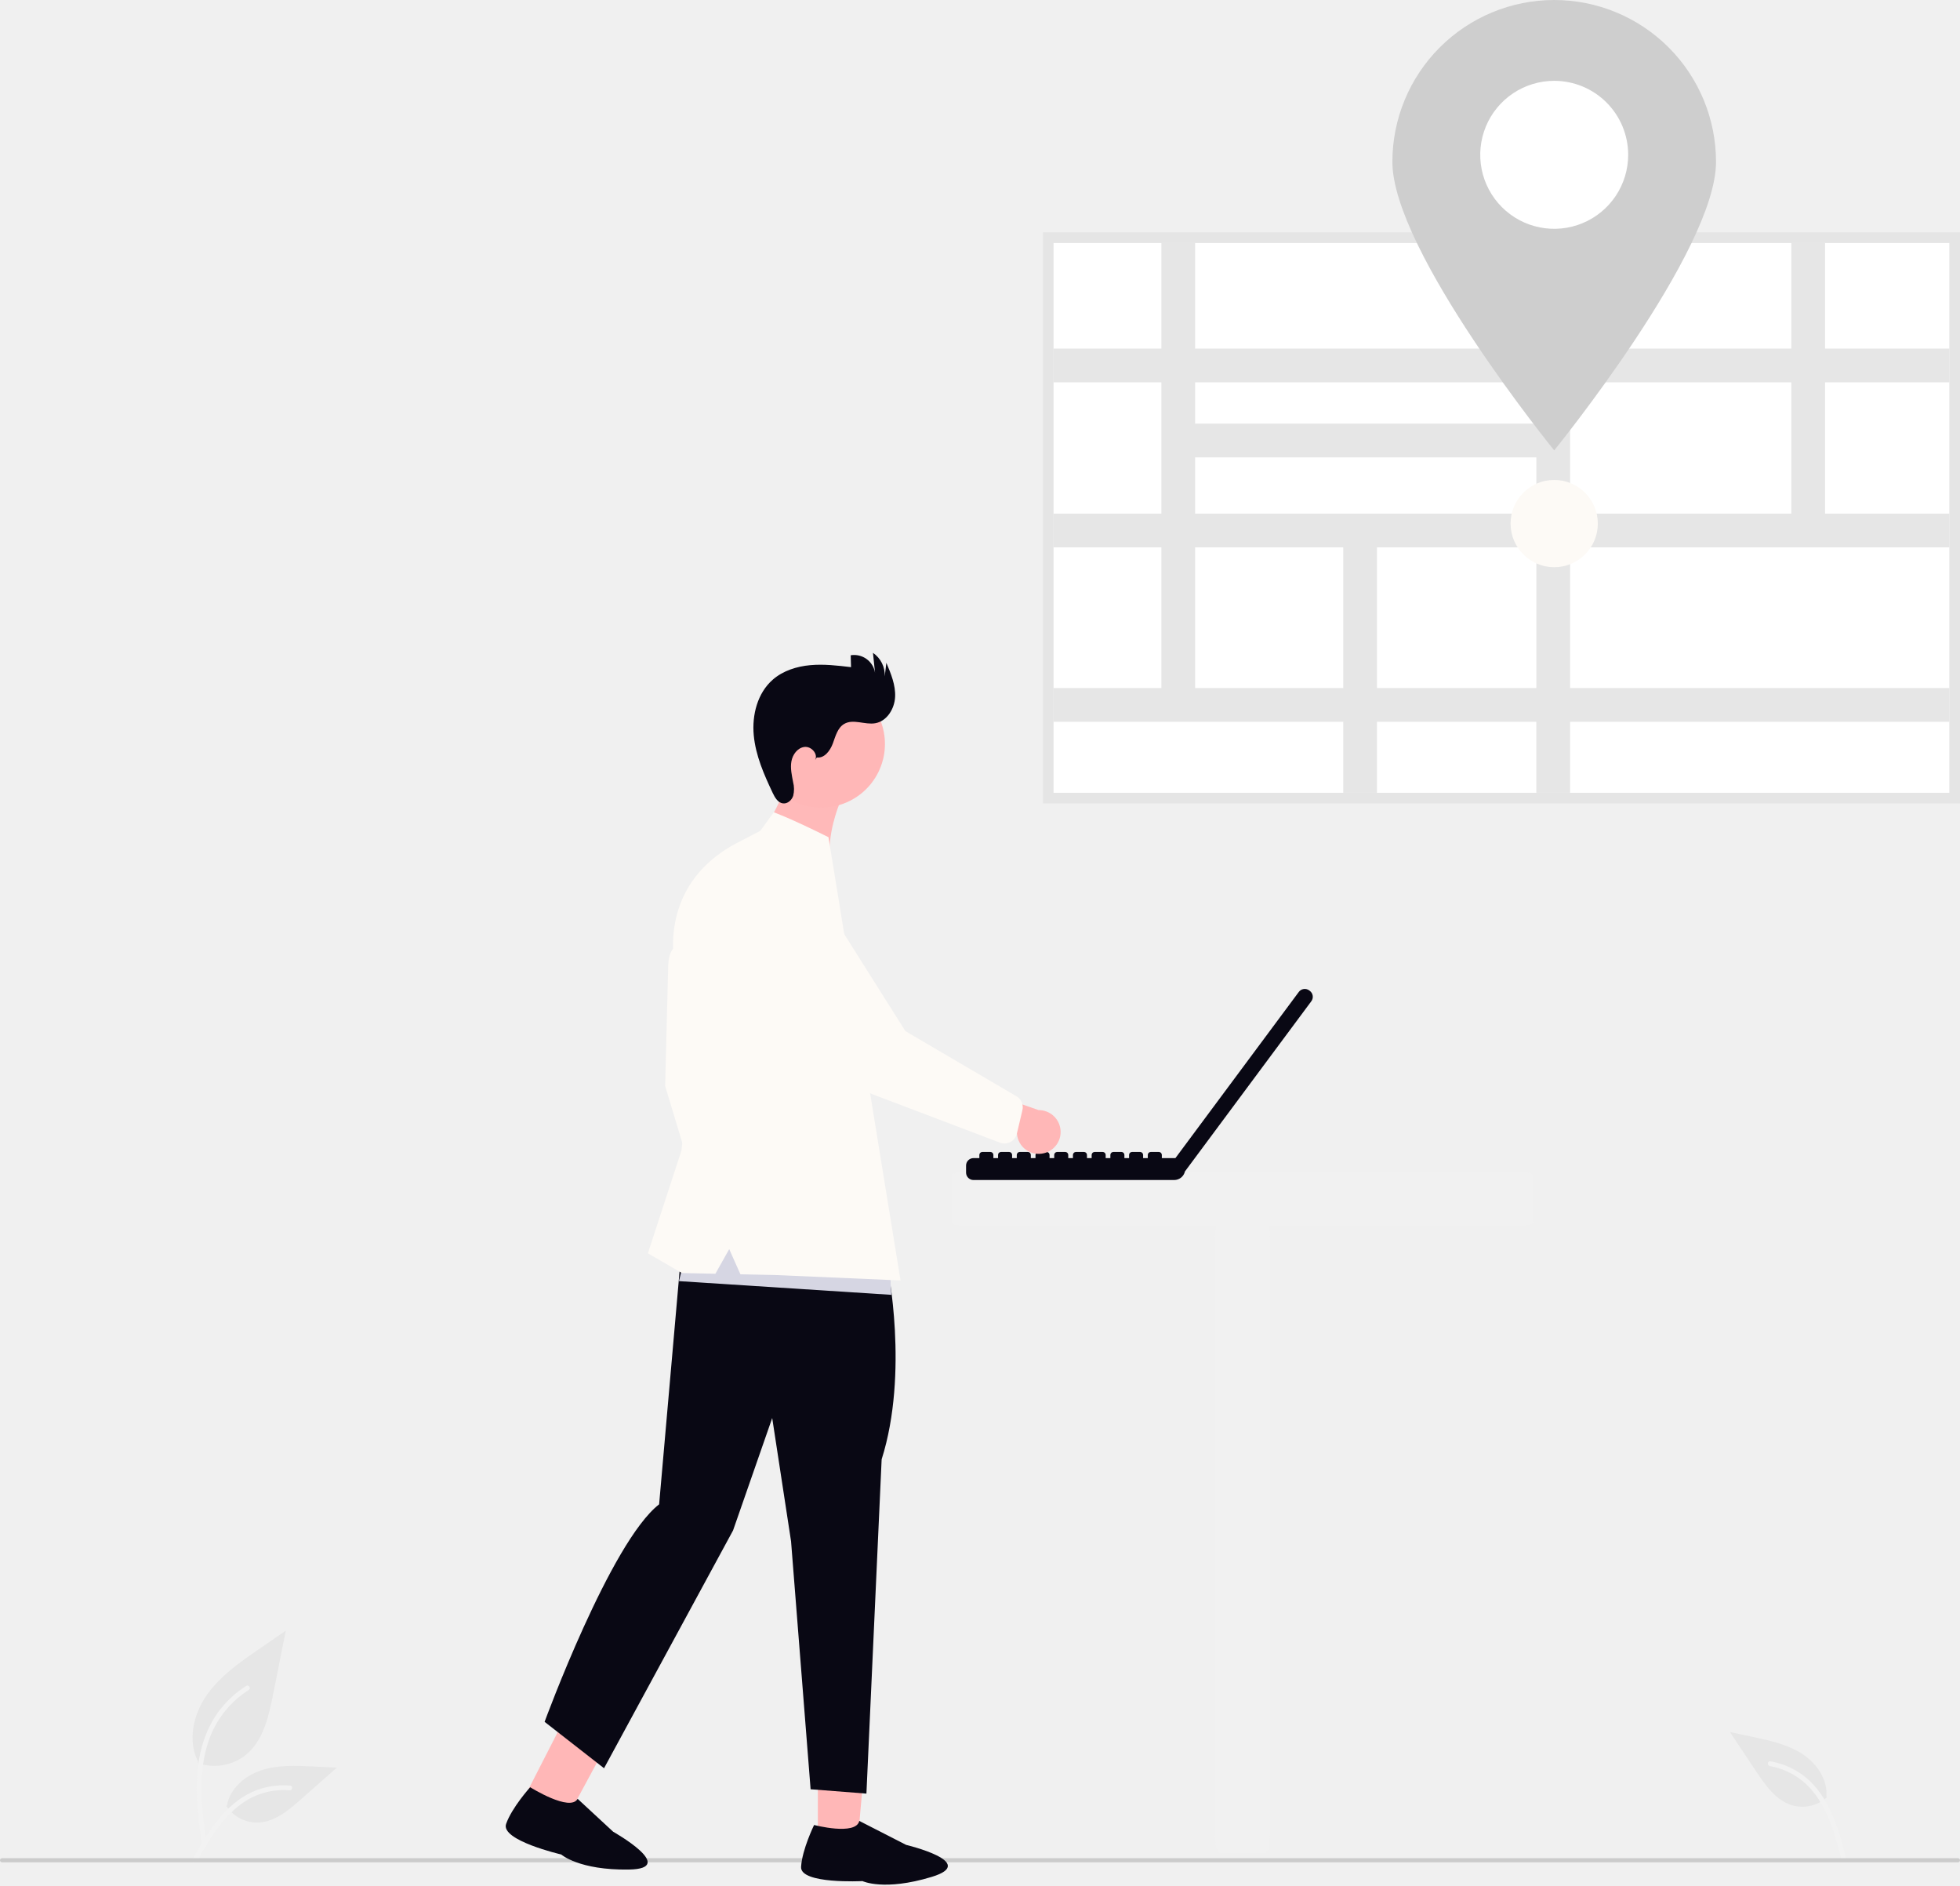
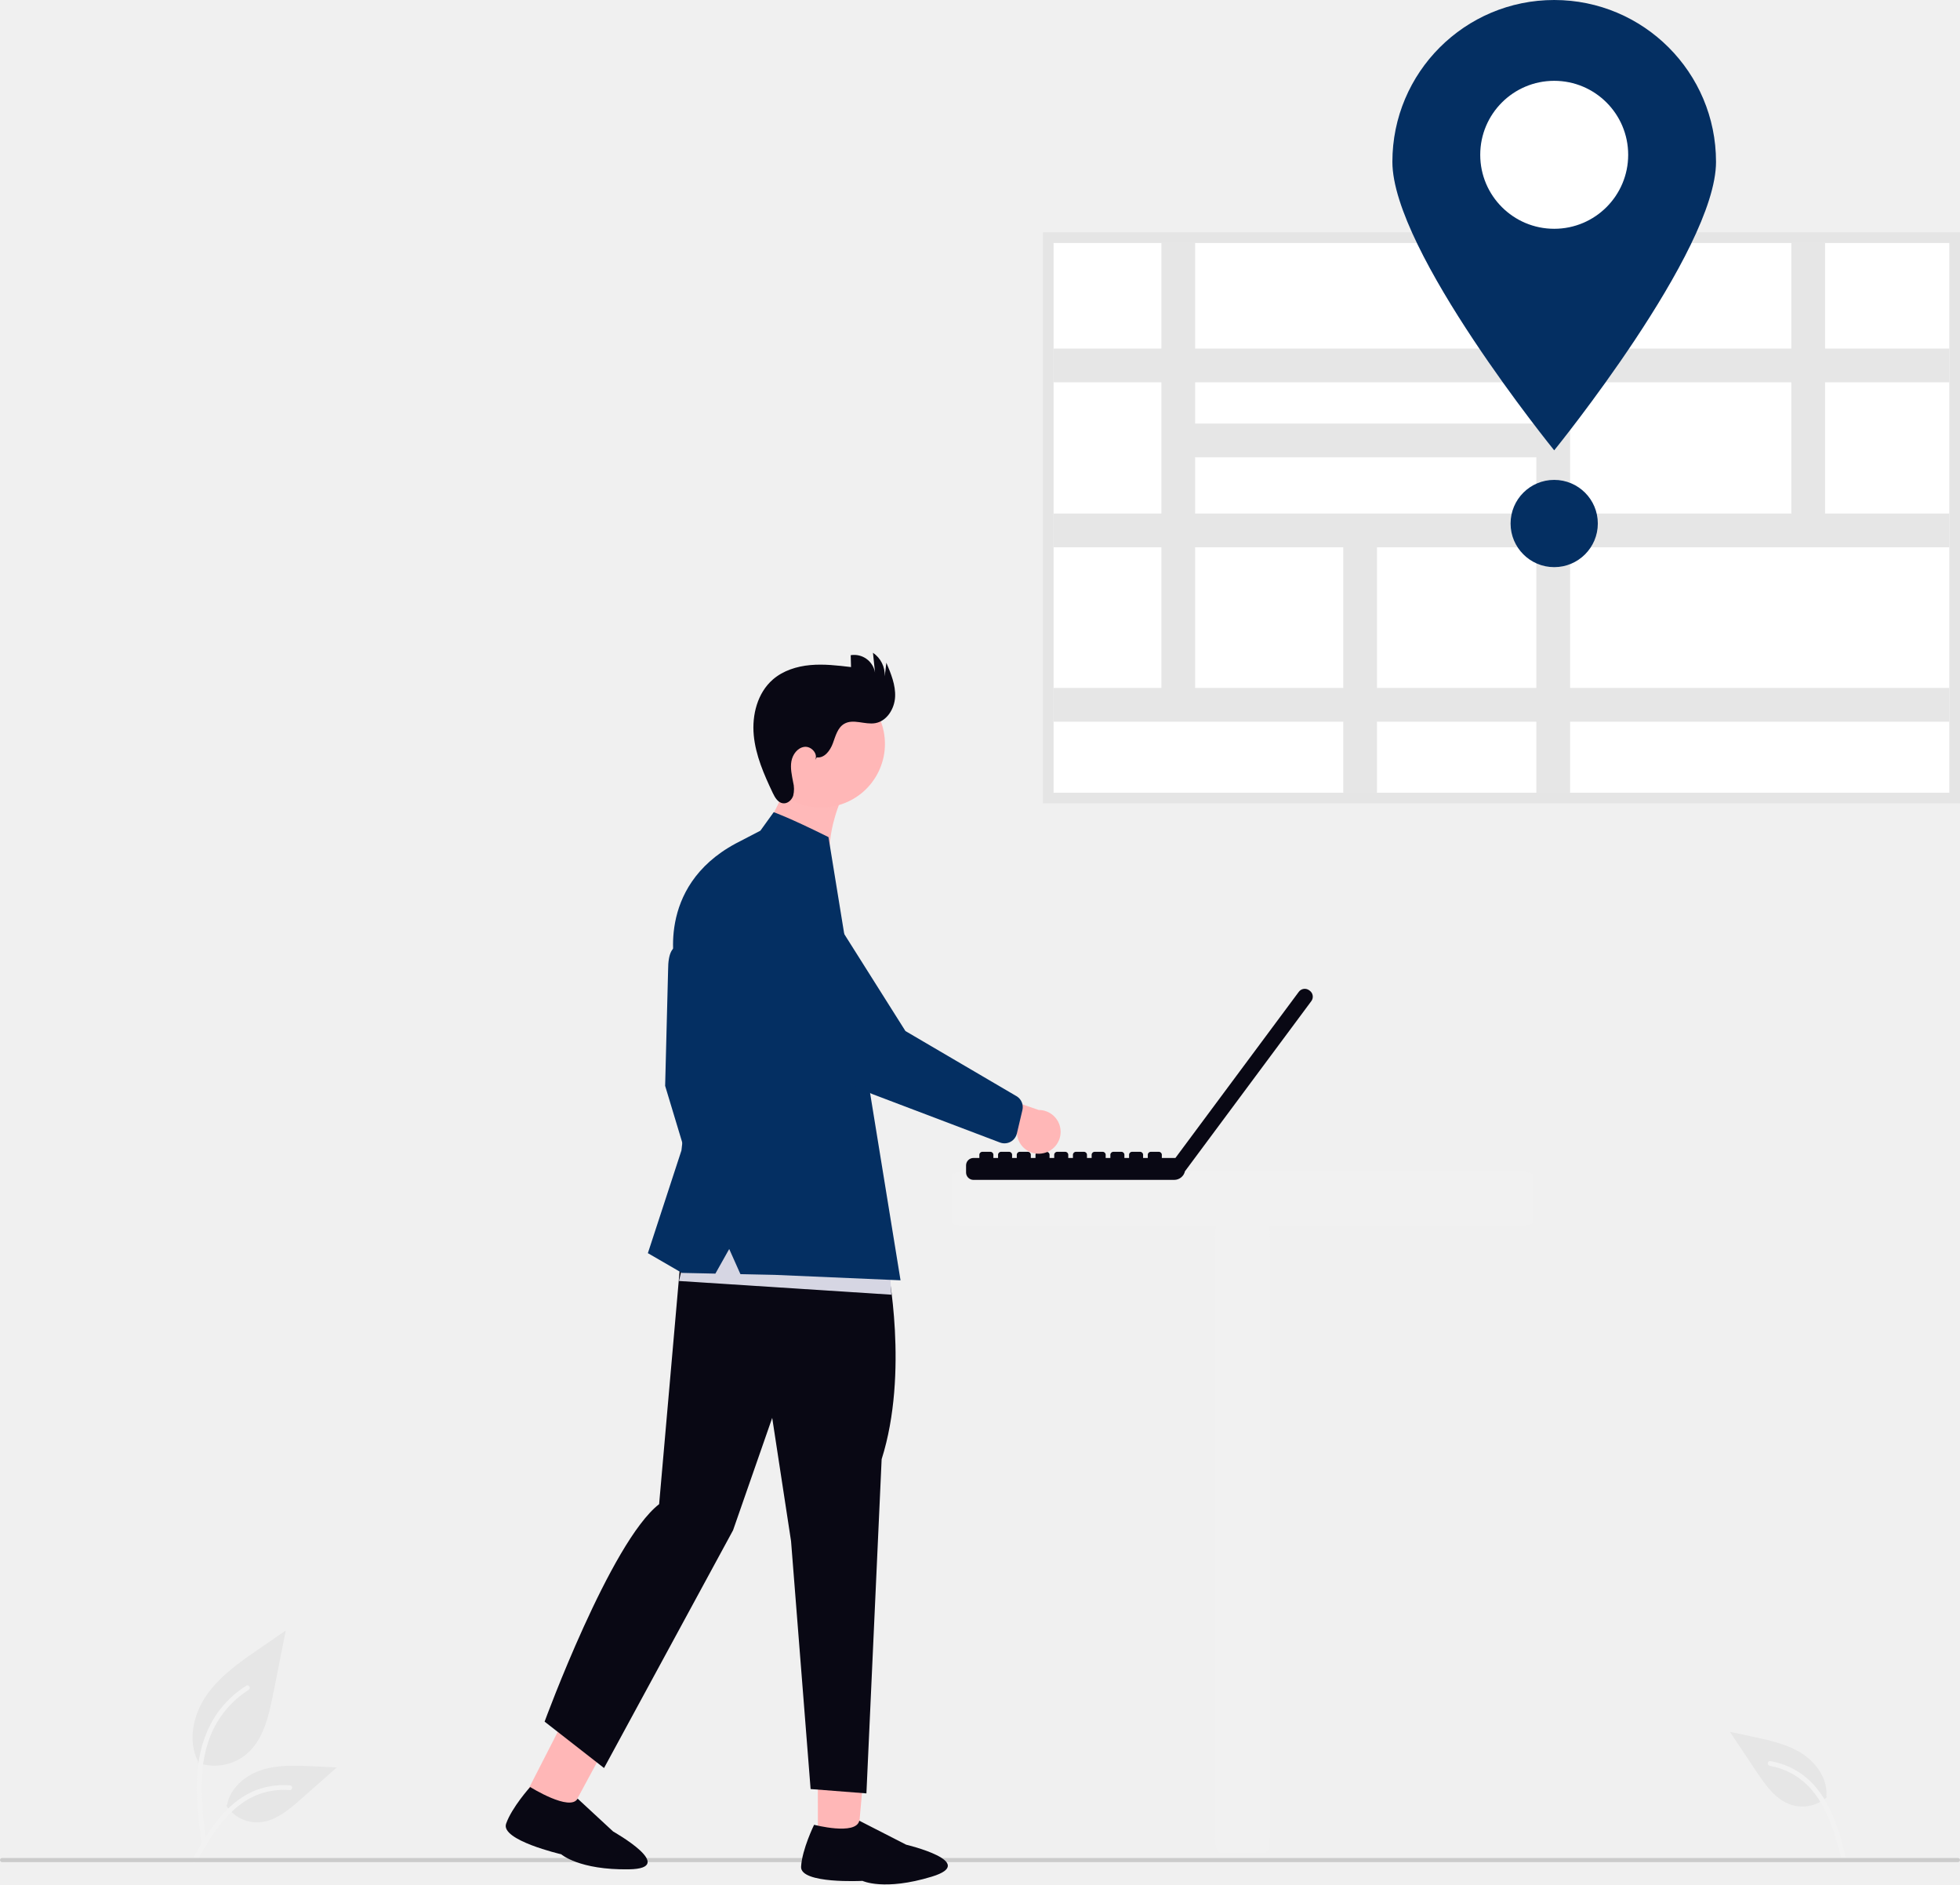
- <svg xmlns="http://www.w3.org/2000/svg" width="945" height="909" viewBox="0 0 945 909" fill="none">
-   <g clip-path="url(#clip0_191_285)">
-     <path d="M404.623 387.668C404.623 387.668 398.443 402.781 400.381 414.447L383.392 414.122L369.787 404.395L371.324 394.695C371.324 394.695 380.589 381.017 381.448 363.642L404.623 387.668Z" fill="#FFB9B9" />
-     <path d="M95.385 849.818C99.308 851.197 103.52 851.542 107.616 850.821C111.711 850.1 115.552 848.336 118.768 845.699C126.958 838.825 129.526 827.499 131.615 817.017L137.795 786L124.857 794.908C115.557 801.314 106.039 807.927 99.597 817.208C93.155 826.489 90.345 839.155 95.519 849.196" fill="#E6E6E6" />
-     <path d="M97.383 889.529C95.755 877.665 94.083 865.648 95.224 853.657C96.239 843.008 99.488 832.608 106.102 824.078C109.613 819.56 113.886 815.689 118.727 812.638C119.989 811.838 121.151 813.838 119.894 814.638C111.519 819.933 105.041 827.751 101.394 836.964C97.365 847.21 96.719 858.38 97.412 869.264C97.831 875.846 98.723 882.385 99.618 888.917C99.689 889.213 99.644 889.524 99.494 889.788C99.344 890.052 99.1 890.25 98.81 890.341C98.514 890.42 98.199 890.38 97.933 890.229C97.666 890.077 97.47 889.827 97.387 889.532L97.383 889.529Z" fill="#F2F2F2" />
-     <path d="M109.1 870.495C110.782 873.053 113.094 875.135 115.815 876.539C118.535 877.944 121.571 878.624 124.631 878.514C132.495 878.141 139.049 872.654 144.948 867.444L162.4 852.033L150.85 851.48C142.544 851.08 134.023 850.709 126.112 853.273C118.201 855.837 110.904 861.999 109.458 870.188" fill="#E6E6E6" />
-     <path d="M92.78 896.35C100.62 882.479 109.712 867.062 125.961 862.134C130.478 860.769 135.215 860.28 139.916 860.693C141.398 860.821 141.028 863.105 139.549 862.977C131.669 862.323 123.803 864.404 117.277 868.869C110.997 873.144 106.107 879.087 101.969 885.388C99.434 889.248 97.163 893.272 94.893 897.288C94.167 898.576 92.046 897.649 92.78 896.35Z" fill="#F2F2F2" />
-     <path d="M880.857 866.333C878.577 868.376 875.809 869.798 872.82 870.46C869.831 871.123 866.722 871.004 863.792 870.116C856.284 867.745 851.35 860.766 846.979 854.216L834.045 834.859L845.353 837.276C853.485 839.014 861.818 840.831 868.811 845.332C875.804 849.833 881.283 857.655 880.589 865.942" fill="#E6E6E6" />
-     <path d="M890.031 895.504C885.997 880.09 881.146 862.86 866.697 853.944C862.679 851.47 858.224 849.786 853.573 848.985C852.108 848.73 851.882 851.033 853.344 851.285C861.13 852.666 868.202 856.688 873.37 862.673C878.349 868.411 881.557 875.406 883.948 882.556C885.412 886.936 886.579 891.408 887.748 895.873C888.12 897.302 890.408 896.948 890.031 895.504Z" fill="#F2F2F2" />
-     <path d="M731.159 591.103H466.835C462.44 591.103 458.878 590.203 458.873 589.103V566.684C458.878 565.584 462.44 564.684 466.835 564.684H731.159C735.554 564.684 739.115 565.584 739.121 566.684V589.101C739.116 590.201 735.554 591.101 731.159 591.101V591.103Z" fill="#F1F1F1" />
-     <path d="M631.512 477.61L631.22 477.394L631.213 477.389C630.452 476.825 629.498 476.585 628.56 476.724C627.623 476.863 626.779 477.368 626.213 478.128L566.713 558.234H560.167V556.695C560.167 556.316 560.016 555.952 559.748 555.683C559.48 555.415 559.116 555.264 558.736 555.264H554.831C554.452 555.264 554.088 555.415 553.82 555.683C553.551 555.951 553.401 556.315 553.4 556.694V558.232H551.14V556.695C551.14 556.316 550.99 555.952 550.721 555.684C550.453 555.415 550.09 555.264 549.71 555.264H545.805C545.426 555.264 545.062 555.415 544.794 555.683C544.525 555.951 544.375 556.315 544.374 556.694V558.232H542.121V556.695C542.121 556.316 541.971 555.952 541.702 555.684C541.434 555.415 541.071 555.264 540.691 555.264H536.786C536.407 555.264 536.043 555.415 535.775 555.683C535.506 555.951 535.355 556.315 535.355 556.694V558.232H533.095V556.695C533.095 556.316 532.945 555.952 532.676 555.684C532.408 555.415 532.045 555.264 531.665 555.264H527.76C527.381 555.264 527.017 555.415 526.749 555.683C526.48 555.951 526.329 556.315 526.329 556.694V558.232H524.076V556.695C524.076 556.316 523.926 555.952 523.657 555.684C523.389 555.415 523.026 555.264 522.646 555.264H518.74C518.552 555.264 518.366 555.301 518.193 555.373C518.019 555.445 517.861 555.55 517.729 555.683C517.596 555.816 517.491 555.974 517.419 556.148C517.347 556.321 517.31 556.507 517.31 556.695V558.233H515.05V556.695C515.05 556.316 514.9 555.952 514.631 555.684C514.363 555.415 514 555.264 513.62 555.264H509.715C509.336 555.264 508.972 555.415 508.704 555.683C508.435 555.951 508.285 556.315 508.284 556.694V558.232H506.024V556.695C506.024 556.316 505.874 555.952 505.605 555.684C505.337 555.415 504.974 555.264 504.594 555.264H500.689C500.31 555.264 499.946 555.415 499.678 555.683C499.409 555.951 499.259 556.315 499.258 556.694V558.232H497V556.695C497 556.316 496.85 555.952 496.581 555.684C496.313 555.415 495.95 555.264 495.57 555.264H491.665C491.286 555.264 490.922 555.415 490.654 555.683C490.385 555.951 490.235 556.315 490.234 556.694V558.232H487.974V556.695C487.974 556.316 487.824 555.952 487.555 555.684C487.287 555.415 486.924 555.264 486.544 555.264H482.64C482.261 555.264 481.897 555.415 481.629 555.683C481.36 555.951 481.209 556.315 481.209 556.694V558.232H478.956V556.695C478.956 556.316 478.806 555.952 478.537 555.684C478.269 555.415 477.906 555.264 477.526 555.264H473.621C473.242 555.264 472.878 555.415 472.61 555.683C472.341 555.951 472.191 556.315 472.19 556.694V558.232H469.358C468.41 558.232 467.5 558.609 466.83 559.28C466.159 559.95 465.782 560.86 465.782 561.808V565.22C465.782 566.169 466.159 567.078 466.83 567.749C467.5 568.419 468.41 568.796 469.358 568.796H566.12C567.346 568.796 568.534 568.374 569.484 567.6C570.435 566.827 571.089 565.749 571.338 564.549L571.375 564.576L632.246 482.619L632.252 482.612C632.816 481.851 633.056 480.897 632.917 479.959C632.779 479.022 632.274 478.178 631.513 477.612L631.512 477.61Z" fill="#090814" />
-     <path d="M253.5 865.015L273.976 875.201L298.292 830.201L277.223 818.652L253.5 865.015Z" fill="#FFB7B7" />
-     <path d="M394.317 882.335H414L418.611 830.258H394.311L394.317 882.335Z" fill="#FFB7B7" />
-     <path d="M331.163 457.556C331.163 457.556 322.122 450.629 322.122 467.549L320.694 523.462L336.635 576.282L345.914 559.151L342.107 522.034L331.163 457.556Z" fill="#FDFAF6" />
-     <path d="M427.877 610.487C427.877 610.487 438.361 661.545 425.077 703.447L417.738 864.554L390.829 862.454L381.4 742.938L372.314 683.527L353.44 737.696L291.233 852.322L262.576 829.957C262.576 829.957 294.332 743.307 317.793 725.114L329.56 591.104L427.877 610.487Z" fill="#090814" />
-     <path d="M422.903 373.328C431.031 358.459 425.567 339.816 410.697 331.688C395.828 323.56 377.185 329.024 369.057 343.893C360.929 358.763 366.394 377.406 381.263 385.534C396.132 393.662 414.775 388.197 422.903 373.328Z" fill="#FFB7B7" />
-     <path d="M393.809 365.118C397.487 365.597 400.262 361.833 401.548 358.355C402.834 354.877 403.815 350.826 407.013 348.947C411.382 346.38 416.972 349.467 421.968 348.62C427.61 347.663 431.279 341.684 431.568 335.969C431.857 330.254 429.581 324.757 427.349 319.487L426.57 326.036C426.674 323.816 426.207 321.607 425.214 319.619C424.22 317.632 422.733 315.932 420.895 314.684L421.895 324.293C421.681 322.967 421.208 321.697 420.502 320.554C419.796 319.412 418.871 318.421 417.781 317.637C416.691 316.852 415.457 316.291 414.149 315.985C412.842 315.679 411.487 315.635 410.162 315.854L410.32 321.58C403.803 320.805 397.23 320.029 390.694 320.619C384.158 321.209 377.576 323.277 372.623 327.582C365.213 334.021 362.507 344.623 363.415 354.397C364.323 364.171 368.358 373.354 372.564 382.224C373.622 384.456 375.085 386.974 377.539 387.258C379.739 387.513 381.761 385.671 382.446 383.558C382.974 381.392 382.954 379.128 382.386 376.973C381.766 373.678 380.986 370.311 381.567 367.01C382.148 363.709 384.525 360.446 387.853 360.042C391.181 359.638 394.586 363.442 392.986 366.387L393.809 365.118Z" fill="#090814" />
-     <path d="M429.776 624.141L327.357 617.533L335.066 585.596L428.674 606.521L429.776 624.141Z" fill="#D6D6E3" />
-     <path d="M366.614 400.452L373.038 391.533C373.038 391.533 380.218 393.973 399.448 403.545L400.807 411.901L434.186 617.201L373.515 614.584L356.993 614.232L351.586 602.112L344.919 613.975L328.785 613.632L312.368 604.115L328.547 554.626L333.781 509.42L325.691 466.831C325.691 466.831 315.512 427.723 354.718 406.631L366.614 400.452Z" fill="#FDFAF6" />
-     <path d="M503.363 555.869C501.877 556.246 500.327 556.294 498.821 556.007C497.315 555.72 495.89 555.107 494.647 554.21C493.403 553.314 492.372 552.155 491.625 550.817C490.878 549.478 490.433 547.992 490.322 546.463L454.322 536.822L468.802 523.965L500.768 535.096C503.349 535.081 505.845 536.012 507.785 537.715C509.724 539.417 510.972 541.771 511.292 544.332C511.612 546.893 510.981 549.482 509.52 551.609C508.059 553.736 505.868 555.253 503.363 555.873V555.869Z" fill="#FFB7B7" />
-     <path d="M487.241 550.426C486.484 550.839 485.649 551.088 484.79 551.156C483.93 551.225 483.066 551.113 482.254 550.826L423.041 528.352C408.595 523.231 396.501 513.038 389.009 499.668L364.316 455.619C362.584 453.683 361.251 451.425 360.393 448.973C359.535 446.522 359.169 443.925 359.314 441.332C359.46 438.739 360.116 436.2 361.244 433.861C362.371 431.521 363.949 429.427 365.887 427.697C367.824 425.968 370.084 424.637 372.536 423.781C374.988 422.926 377.585 422.562 380.178 422.71C382.771 422.858 385.309 423.517 387.648 424.647C389.986 425.777 392.079 427.356 393.807 429.296L436.547 497.038L490.334 528.572C491.388 529.263 492.204 530.262 492.673 531.433C493.141 532.603 493.238 533.89 492.952 535.118L490.277 546.452C489.989 547.667 489.338 548.766 488.411 549.602C488.055 549.923 487.663 550.201 487.242 550.43L487.241 550.426Z" fill="#FDFAF6" />
-     <path d="M944 897.684H1C0.735 897.684 0.48 897.578 0.293 897.391C0.105 897.203 0 896.949 0 896.684C0 896.418 0.105 896.164 0.293 895.977C0.48 895.789 0.735 895.684 1 895.684H944C944.265 895.684 944.52 895.789 944.707 895.977C944.895 896.164 945 896.418 945 896.684C945 896.949 944.895 897.203 944.707 897.391C944.52 897.578 944.265 897.684 944 897.684Z" fill="#CBCBCB" />
-     <path d="M945.001 387.281H502.824V111.996H945.002L945.001 387.281ZM513.112 376.993H934.712V122.285H513.112V376.993Z" fill="#E5E5E5" />
-     <path d="M939.856 117.141H507.967V382.137H939.856V117.141Z" fill="white" />
-     <path d="M939.856 184.303V168.033H879.943V117.141H863.672V168.032H757.009V117.141H740.738V168.032H576.223V117.141H559.952V168.032H507.967V184.303H559.952V247.581H507.967V263.852H559.952V331.647H507.967V347.918H647.633V382.141H663.903V347.915H740.737V382.138H757.008V347.915H939.855V331.644H757.009V263.849H939.856V247.581H879.943V184.303H939.856ZM740.738 184.303V204.189H576.223V184.303H740.738ZM576.223 220.461H740.738V247.581H576.223V220.461ZM576.223 331.644V263.849H647.634V331.644H576.223ZM740.738 331.644H663.904V263.849H740.738V331.644ZM863.672 247.581H757.009V184.303H863.672V247.581Z" fill="#E6E6E6" />
-     <path d="M827.369 78.019C827.369 121.108 749.35 217.096 749.35 217.096C749.35 217.096 671.328 121.107 671.328 78.019C671.328 57.327 679.548 37.483 694.179 22.851C708.811 8.22 728.655 0 749.347 0C770.039 0 789.883 8.22 804.515 22.851C819.146 37.483 827.366 57.327 827.366 78.019H827.369Z" fill="#CECECE" />
-     <path d="M785.016 74.627C785.016 81.681 782.924 88.577 779.005 94.442C775.086 100.307 769.515 104.879 762.998 107.578C756.481 110.277 749.31 110.984 742.392 109.608C735.473 108.231 729.118 104.835 724.13 99.847C719.142 94.859 715.745 88.504 714.369 81.585C712.993 74.666 713.699 67.495 716.399 60.978C719.098 54.461 723.669 48.891 729.535 44.972C735.4 41.053 742.296 38.961 749.35 38.961C758.809 38.961 767.881 42.719 774.569 49.407C781.258 56.096 785.016 65.168 785.016 74.627Z" fill="white" />
-     <path d="M749.347 273.406C760.963 273.406 770.378 263.99 770.378 252.375C770.378 240.76 760.963 231.344 749.347 231.344C737.732 231.344 728.316 240.76 728.316 252.375C728.316 263.99 737.732 273.406 749.347 273.406Z" fill="#FDFAF6" />
-     <path d="M414.306 877.719L436.888 889.273C436.888 889.273 472.229 897.698 449.219 904.699C426.209 911.7 415.851 906.724 415.851 906.724C415.851 906.724 385.751 908.289 386.236 899.891C386.721 891.493 392.512 879.684 392.512 879.684C392.512 879.684 412.657 884.948 414.306 877.719Z" fill="#090814" />
-     <path d="M278.496 867.063L295.631 882.928C295.631 882.928 327.28 900.768 303.232 901.155C279.184 901.543 270.598 893.904 270.598 893.904C270.598 893.904 241.233 887.112 244.014 879.173C246.795 871.234 255.617 861.479 255.617 861.479C255.617 861.479 274.917 873.558 278.496 867.063Z" fill="#090814" />
-     <path d="M585.79 884.412V596.697C585.79 591.913 586.69 588.036 587.79 588.031H610.209C611.309 588.036 612.209 591.913 612.209 596.697V884.412C612.209 889.196 611.309 893.073 610.209 893.078H587.792C586.692 893.073 585.792 889.196 585.792 884.412H585.79Z" fill="#F1F1F1" />
+ <svg xmlns="http://www.w3.org/2000/svg" width="945.001" height="908.438" viewBox="0 0 945.001 908.438" role="img" artist="Katerina Limpitsouni" source="https://undraw.co/">
+   <g id="Group_104" data-name="Group 104" transform="translate(-232 -57.317)">
+     <path id="Path_1648-646" data-name="Path 1648" d="M943.9,244.151s-3.74,15.893,0,27.112L927.069,273.6l-14.959-7.479V256.3s7.012-14.959,5.142-32.254Z" transform="translate(-257.463 56.182) rotate(9)" fill="#ffb9b9" />
+     <path id="Path_438-647" data-name="Path 438" d="M222.885,693.524a24.215,24.215,0,0,0,23.383-4.119c8.19-6.874,10.758-18.2,12.847-28.682l6.18-31.017-12.938,8.908c-9.3,6.406-18.818,13.019-25.26,22.3s-9.252,21.947-4.078,31.988" transform="translate(104.5 213.612)" fill="#e6e6e6" />
+     <path id="Path_439-648" data-name="Path 439" d="M224.883,733.235c-1.628-11.864-3.3-23.881-2.159-35.872,1.015-10.649,4.264-21.049,10.878-29.579a49.206,49.206,0,0,1,12.625-11.44c1.262-.8,2.424,1.2,1.167,2a46.779,46.779,0,0,0-18.5,22.326c-4.029,10.246-4.675,21.416-3.982,32.3.419,6.582,1.311,13.121,2.206,19.653a1.2,1.2,0,0,1-.808,1.423,1.164,1.164,0,0,1-1.423-.808Z" transform="translate(104.5 213.612)" fill="#f2f2f2" />
+     <path id="Path_442-649" data-name="Path 442" d="M236.6,714.2a17.825,17.825,0,0,0,15.531,8.019c7.864-.373,14.418-5.86,20.317-11.07L289.9,695.738l-11.55-.553c-8.306-.4-16.827-.771-24.738,1.793s-15.208,8.726-16.654,16.915" transform="translate(104.5 213.612)" fill="#e6e6e6" />
+     <path id="Path_443-650" data-name="Path 443" d="M220.28,740.055c7.84-13.871,16.932-29.288,33.181-34.216a37.028,37.028,0,0,1,13.955-1.441c1.482.128,1.112,2.412-.367,2.284a34.4,34.4,0,0,0-22.272,5.892c-6.28,4.275-11.17,10.218-15.308,16.519-2.535,3.86-4.806,7.884-7.076,11.9C221.667,742.281,219.546,741.354,220.28,740.055Z" transform="translate(104.5 213.612)" fill="#f2f2f2" />
+     <path id="Path_442-2-651" data-name="Path 442" d="M1008.357,710.039a17.825,17.825,0,0,1-17.065,3.783c-7.508-2.371-12.442-9.35-16.813-15.9l-12.934-19.357,11.308,2.417c8.132,1.738,16.465,3.555,23.458,8.056s12.472,12.323,11.778,20.61" transform="translate(104.5 213.612)" fill="#e6e6e6" />
+     <path id="Path_443-2-652" data-name="Path 443" d="M1017.531,739.208c-4.034-15.414-8.885-32.643-23.334-41.559a37.025,37.025,0,0,0-13.124-4.96c-1.465-.255-1.691,2.048-.229,2.3a34.4,34.4,0,0,1,20.026,11.389c4.979,5.738,8.187,12.733,10.578,19.883,1.464,4.38,2.631,8.851,3.8,13.316C1015.62,741.006,1017.908,740.652,1017.531,739.208Z" transform="translate(104.5 213.612)" fill="#f2f2f2" />
+     <path id="Path_1686-653" data-name="Path 1686" d="M858.659,434.808H594.335c-4.395,0-7.957-.9-7.962-2V410.389c.005-1.1,3.567-2,7.962-2H858.659c4.395,0,7.956.9,7.962,2v22.417c-.005,1.1-3.567,2-7.962,2Z" transform="translate(104.5 213.612)" fill="#f1f1f1" />
+     <path id="Path_1689-654" data-name="Path 1689" d="M759.012,321.315l-.292-.216-.007-.005a3.576,3.576,0,0,0-5,.739l-59.5,80.106h-6.546V400.4a1.431,1.431,0,0,0-1.431-1.431h-3.905a1.431,1.431,0,0,0-1.431,1.43v1.538h-2.26V400.4a1.431,1.431,0,0,0-1.43-1.431h-3.905a1.431,1.431,0,0,0-1.431,1.43v1.538h-2.253V400.4a1.431,1.431,0,0,0-1.43-1.431h-3.905a1.431,1.431,0,0,0-1.431,1.43v1.538h-2.26V400.4a1.431,1.431,0,0,0-1.43-1.431h-3.905a1.431,1.431,0,0,0-1.431,1.43v1.538h-2.253V400.4a1.431,1.431,0,0,0-1.43-1.431H646.24a1.43,1.43,0,0,0-1.43,1.431v1.538h-2.26V400.4a1.431,1.431,0,0,0-1.43-1.431h-3.905a1.431,1.431,0,0,0-1.431,1.43v1.538h-2.26V400.4a1.431,1.431,0,0,0-1.43-1.431h-3.905a1.431,1.431,0,0,0-1.431,1.43v1.538H624.5V400.4a1.431,1.431,0,0,0-1.43-1.431h-3.905a1.431,1.431,0,0,0-1.431,1.43v1.538h-2.26V400.4a1.431,1.431,0,0,0-1.43-1.431H610.14a1.431,1.431,0,0,0-1.431,1.43v1.538h-2.253V400.4a1.431,1.431,0,0,0-1.43-1.431h-3.905a1.431,1.431,0,0,0-1.431,1.43v1.538h-2.832a3.576,3.576,0,0,0-3.576,3.576v3.412a3.576,3.576,0,0,0,3.576,3.576H693.62a5.329,5.329,0,0,0,5.218-4.247l.037.027,60.871-81.957.006-.007a3.577,3.577,0,0,0-.739-5Z" transform="translate(104.5 213.612)" fill="#090814" />
+     <path id="Path_1690-655" data-name="Path 1690" d="M255.5,550.825l20.476,10.186,24.316-45-21.069-11.549Z" transform="translate(230 371.508)" fill="#ffb7b7" />
+     <path id="Path_1692-656" data-name="Path 1692" d="M394.317,567.652H414l4.611-52.077h-24.3Z" transform="translate(232 372)" fill="#ffb7b7" />
+     <path id="Path_1694-657" data-name="Path 1694" d="M458.663,301.261s-9.041-6.927-9.041,9.993l-1.428,55.913,15.941,52.82,9.279-17.131-3.807-37.117Z" transform="translate(104.5 213.612)" fill="#042f62" />
+     <path id="Path_1695-658" data-name="Path 1695" d="M555.377,454.192s10.484,51.058-2.8,92.96l-7.339,161.107-26.909-2.1L508.9,586.642l-9.086-59.41L480.94,581.4,418.733,696.027l-28.657-22.366s31.756-86.649,55.217-104.842L457.06,434.808Z" transform="translate(104.5 213.612)" fill="#090814" />
+     <circle id="Ellipse_359" data-name="Ellipse 359" cx="30.683" cy="30.683" r="30.683" transform="translate(586.34 428.134) rotate(-61.337)" fill="#ffb7b7" />
+     <path id="Path_1696-659" data-name="Path 1696" d="M521.309,208.822c3.678.479,6.453-3.285,7.739-6.763s2.267-7.529,5.465-9.408c4.369-2.567,9.959.52,14.955-.327,5.642-.957,9.311-6.936,9.6-12.651s-1.987-11.212-4.219-16.482l-.779,6.549a12.987,12.987,0,0,0-5.675-11.352l1,9.609a10.2,10.2,0,0,0-11.733-8.439l.158,5.726c-6.517-.775-13.09-1.551-19.626-.961s-13.118,2.658-18.071,6.963c-7.41,6.439-10.116,17.041-9.208,26.815s4.943,18.957,9.149,27.827c1.058,2.232,2.521,4.75,4.975,5.034,2.2.255,4.222-1.587,4.907-3.7a13.4,13.4,0,0,0-.06-6.585c-.62-3.295-1.4-6.662-.819-9.963s2.958-6.564,6.286-6.968,6.733,3.4,5.133,6.345Z" transform="translate(104.5 213.612)" fill="#090814" />
+     <path id="Path_1697-660" data-name="Path 1697" d="M429.776,309.458,327.357,302.85l7.709-31.937,93.608,20.925Z" transform="translate(232 372)" fill="#d6d6e3" />
+     <path id="Path_1698-661" data-name="Path 1698" d="M494.114,244.158l6.424-8.919s7.18,2.44,26.41,12.012l1.359,8.356,33.379,205.3-60.671-2.617-16.522-.352-5.407-12.12-6.667,11.863-16.134-.343-16.417-9.517,16.179-49.489,5.234-45.206-8.09-42.589s-10.179-39.108,29.027-60.2Z" transform="translate(104.5 213.612)" fill="#042f62" />
+     <path id="Path_1699-662" data-name="Path 1699" d="M630.863,399.573a10.486,10.486,0,0,1-13.041-9.406l-36-9.641,14.48-12.857L628.268,378.8a10.543,10.543,0,0,1,2.595,20.777Z" transform="translate(104.5 213.612)" fill="#ffb7b7" />
+     <path id="Path_1700-663" data-name="Path 1700" d="M614.741,394.13a6.142,6.142,0,0,1-4.987.4l-59.213-22.474a63.227,63.227,0,0,1-34.032-28.684l-24.693-44.049A19.765,19.765,0,1,1,521.307,273l42.74,67.742,53.787,31.534a6.155,6.155,0,0,1,2.618,6.546l-2.675,11.334a6.143,6.143,0,0,1-1.866,3.15,6.078,6.078,0,0,1-1.169.828Z" transform="translate(104.5 213.612)" fill="#042f62" />
+     <path id="Path_1701-664" data-name="Path 1701" d="M1071.5,741.388h-943a1,1,0,0,1,0-2h943a1,1,0,0,1,0,2Z" transform="translate(104.5 213.612)" fill="#cbcbcb" />
+     <path id="Path_1718-665" data-name="Path 1718" d="M1077.069,514.354H634.892V239.069h442.178ZM645.18,504.066h421.6V249.358H645.18Z" transform="translate(99.932 -69.755)" fill="#e5e5e5" />
+     <rect id="Rectangle_408" data-name="Rectangle 408" width="431.889" height="264.996" transform="translate(739.967 174.458)" fill="#fff" />
+     <path id="Path_1719-666" data-name="Path 1719" d="M1070.872,310.322V294.052h-59.913V243.16H994.688v50.891H888.025V243.16H871.754v50.891H707.239V243.16H690.968v50.891H638.983v16.271h51.985V373.6H638.983v16.271h51.985v67.795H638.983v16.271H778.649v34.223h16.27V473.934h76.834v34.223h16.271V473.934h182.847V457.663H888.025V389.868h182.847V373.6h-59.913V310.322Zm-199.118,0v19.886H707.239V310.322ZM707.239,346.48H871.754V373.6H707.239Zm0,111.183V389.868h71.411v67.795Zm164.515,0H794.92V389.868h76.834ZM994.688,373.6H888.025V310.322H994.688Z" transform="translate(100.984 -68.703)" fill="#e6e6e6" />
+     <path id="Path_1720-667" data-name="Path 1720" d="M924.941,228.019c0,43.089-78.019,139.077-78.019,139.077S768.9,271.107,768.9,228.019a78.019,78.019,0,0,1,156.038,0Z" transform="translate(134.428 -92.683)" fill="#042f62" />
+     <path id="Path_1721-668" data-name="Path 1721" d="M873.918,216.651a35.666,35.666,0,1,1-35.666-35.666A35.666,35.666,0,0,1,873.918,216.651Z" transform="translate(143.098 -84.707)" fill="#fff" style="isolation: isolate" />
+     <ellipse id="Ellipse_361" data-name="Ellipse 361" cx="21.031" cy="21.031" rx="21.031" ry="21.031" transform="translate(960.316 288.66)" fill="#042f62" />
+     <path id="Path_1400-669" data-name="Path 1400" d="M308.718,792.282,331.3,803.836s35.341,8.425,12.331,15.426-33.368,2.025-33.368,2.025-30.1,1.565-29.615-6.833,6.276-20.207,6.276-20.207S307.069,799.511,308.718,792.282Z" transform="translate(337.588 142.754)" fill="#090814" />
+     <path id="Path_1745-670" data-name="Path 1745" d="M310.456,793.309,331.3,803.836s35.341,8.425,12.331,15.426-33.368,2.025-33.368,2.025-30.1,1.565-29.615-6.833,6.276-20.207,6.276-20.207S308.806,800.538,310.456,793.309Z" transform="translate(430.732 76.229) rotate(16)" fill="#090814" />
+     <path id="Path_1746-671" data-name="Path 1746" d="M882.754,434.808H595.039c-4.784,0-8.661-.9-8.666-2V410.389c.005-1.1,3.882-2,8.666-2H882.754c4.784,0,8.661.9,8.666,2v22.417c-.005,1.1-3.882,2-8.666,2Z" transform="translate(1252.598 58.976) rotate(90)" fill="#f1f1f1" />
  </g>
-   <defs>
-     <clipPath id="clip0_191_285">
-       <rect width="945.001" height="908.438" fill="white" />
-     </clipPath>
-   </defs>
</svg>
